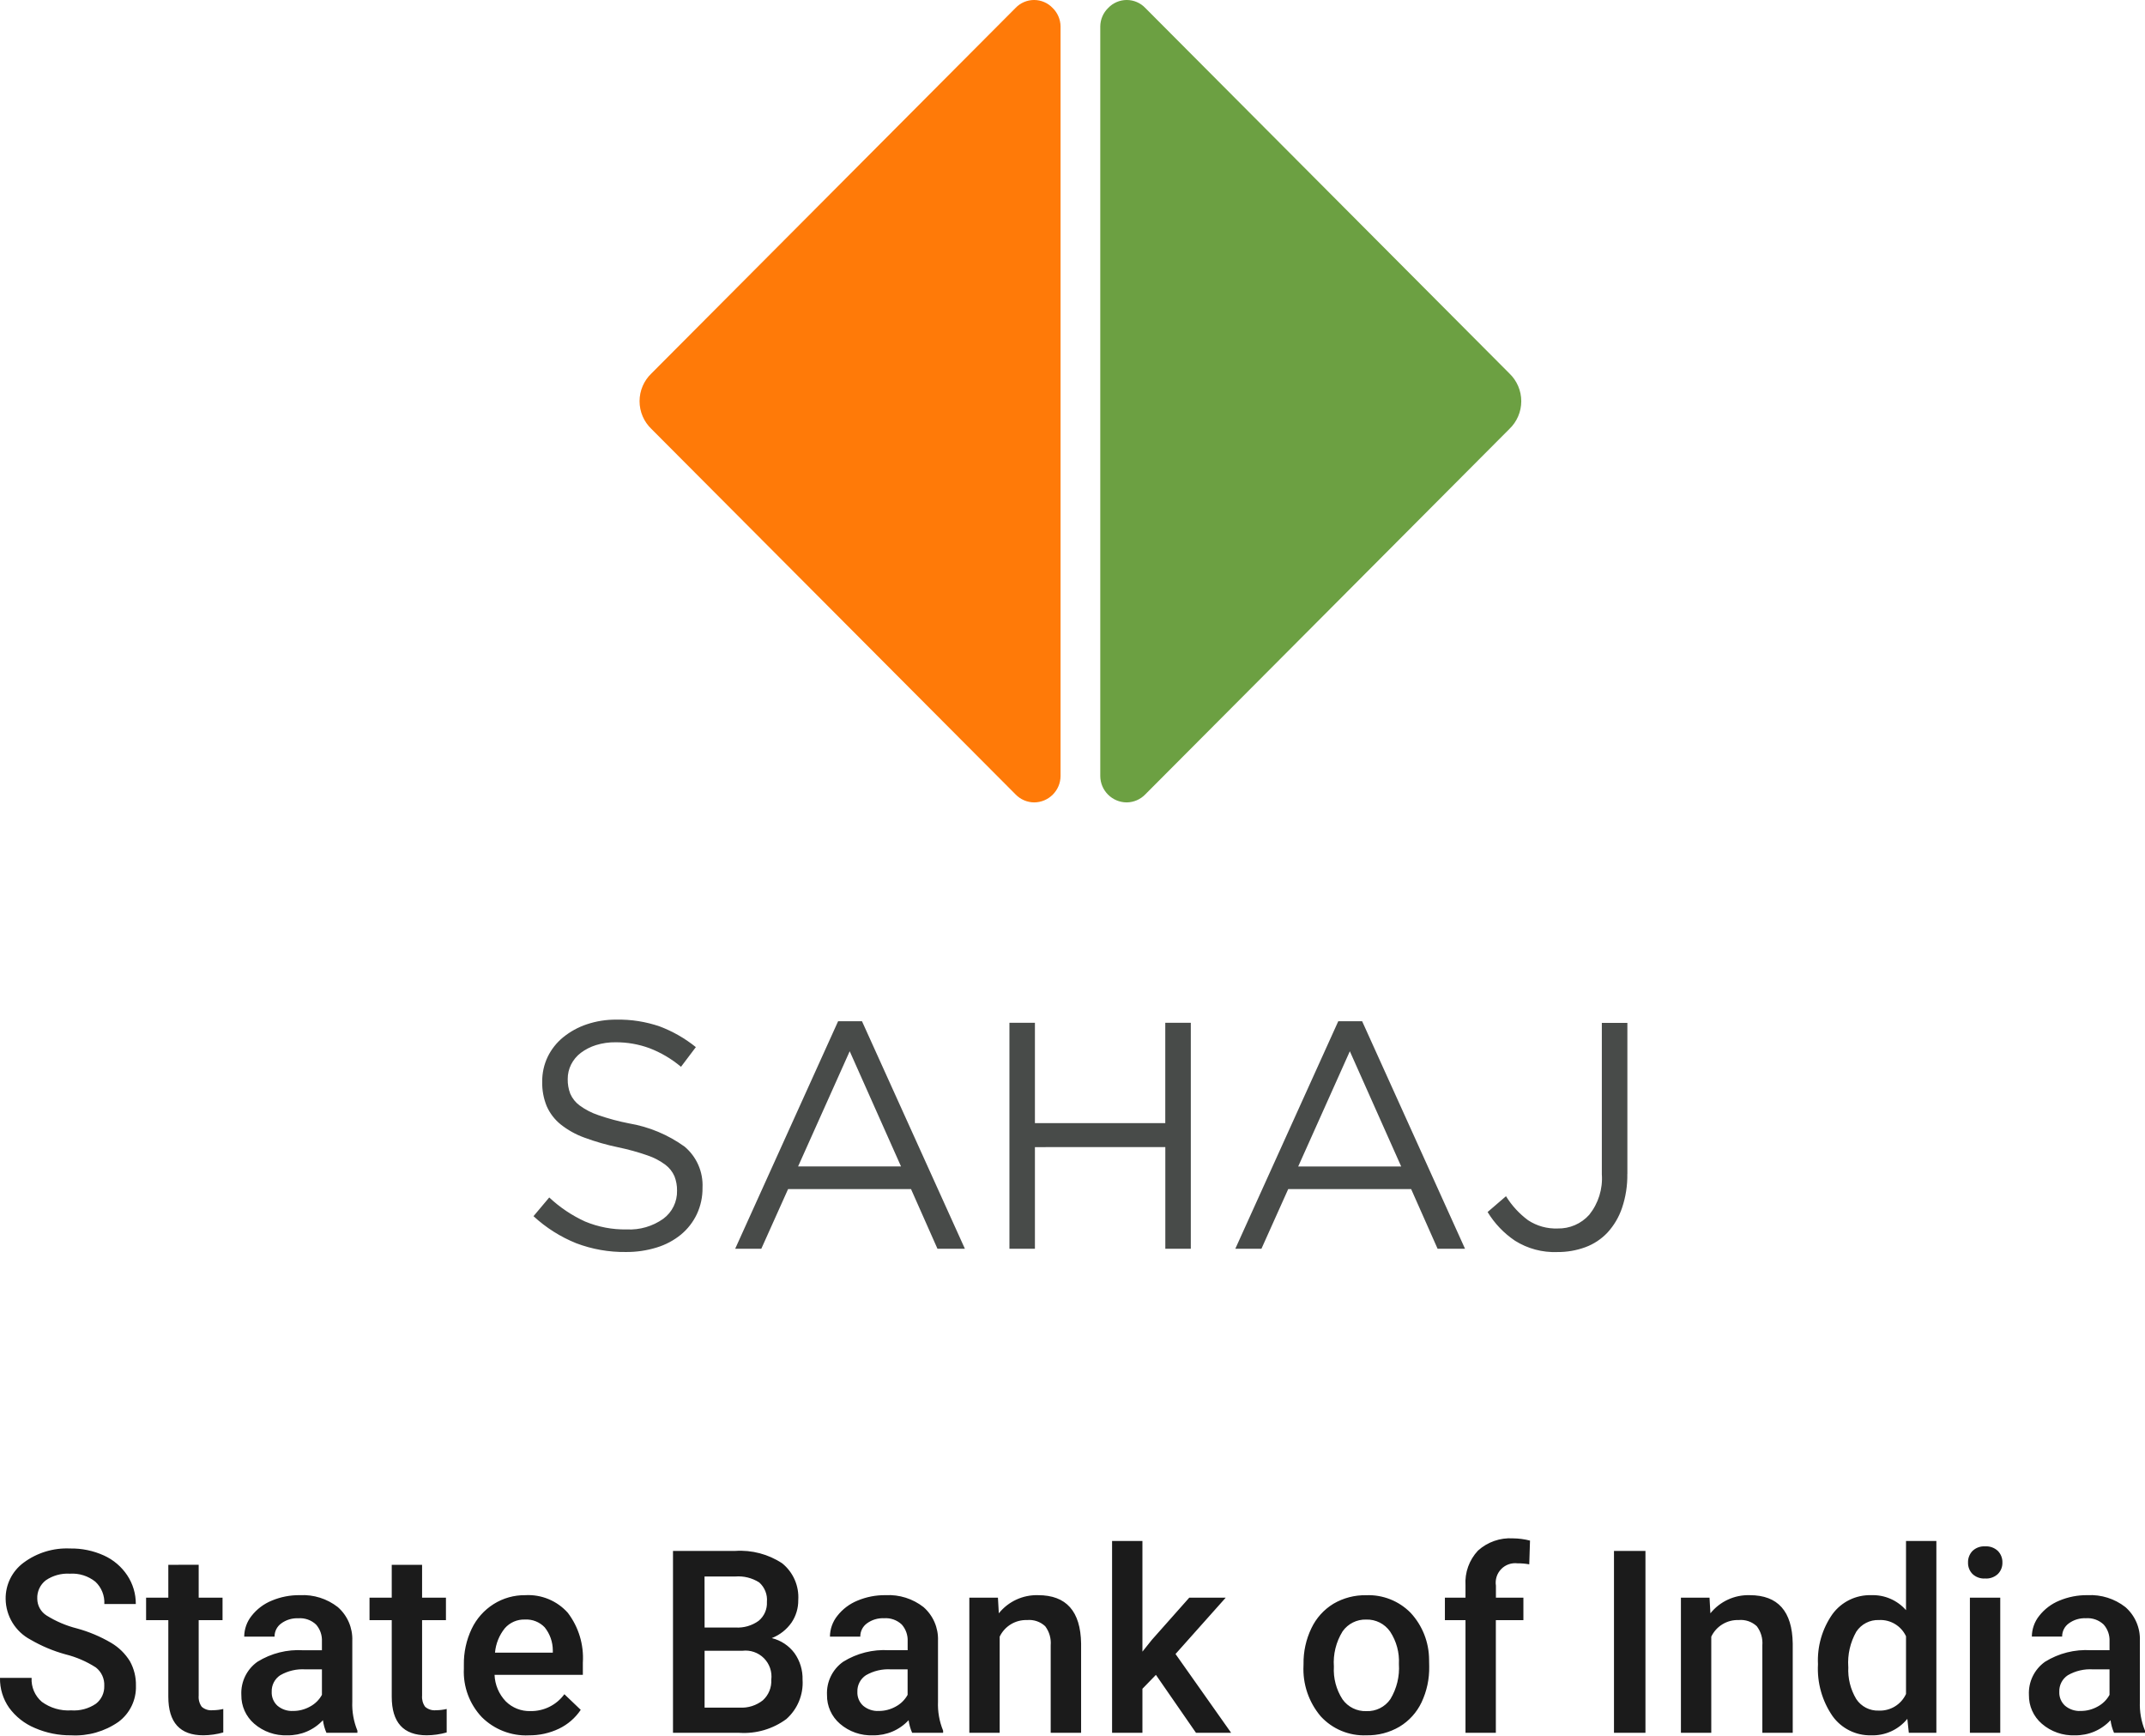
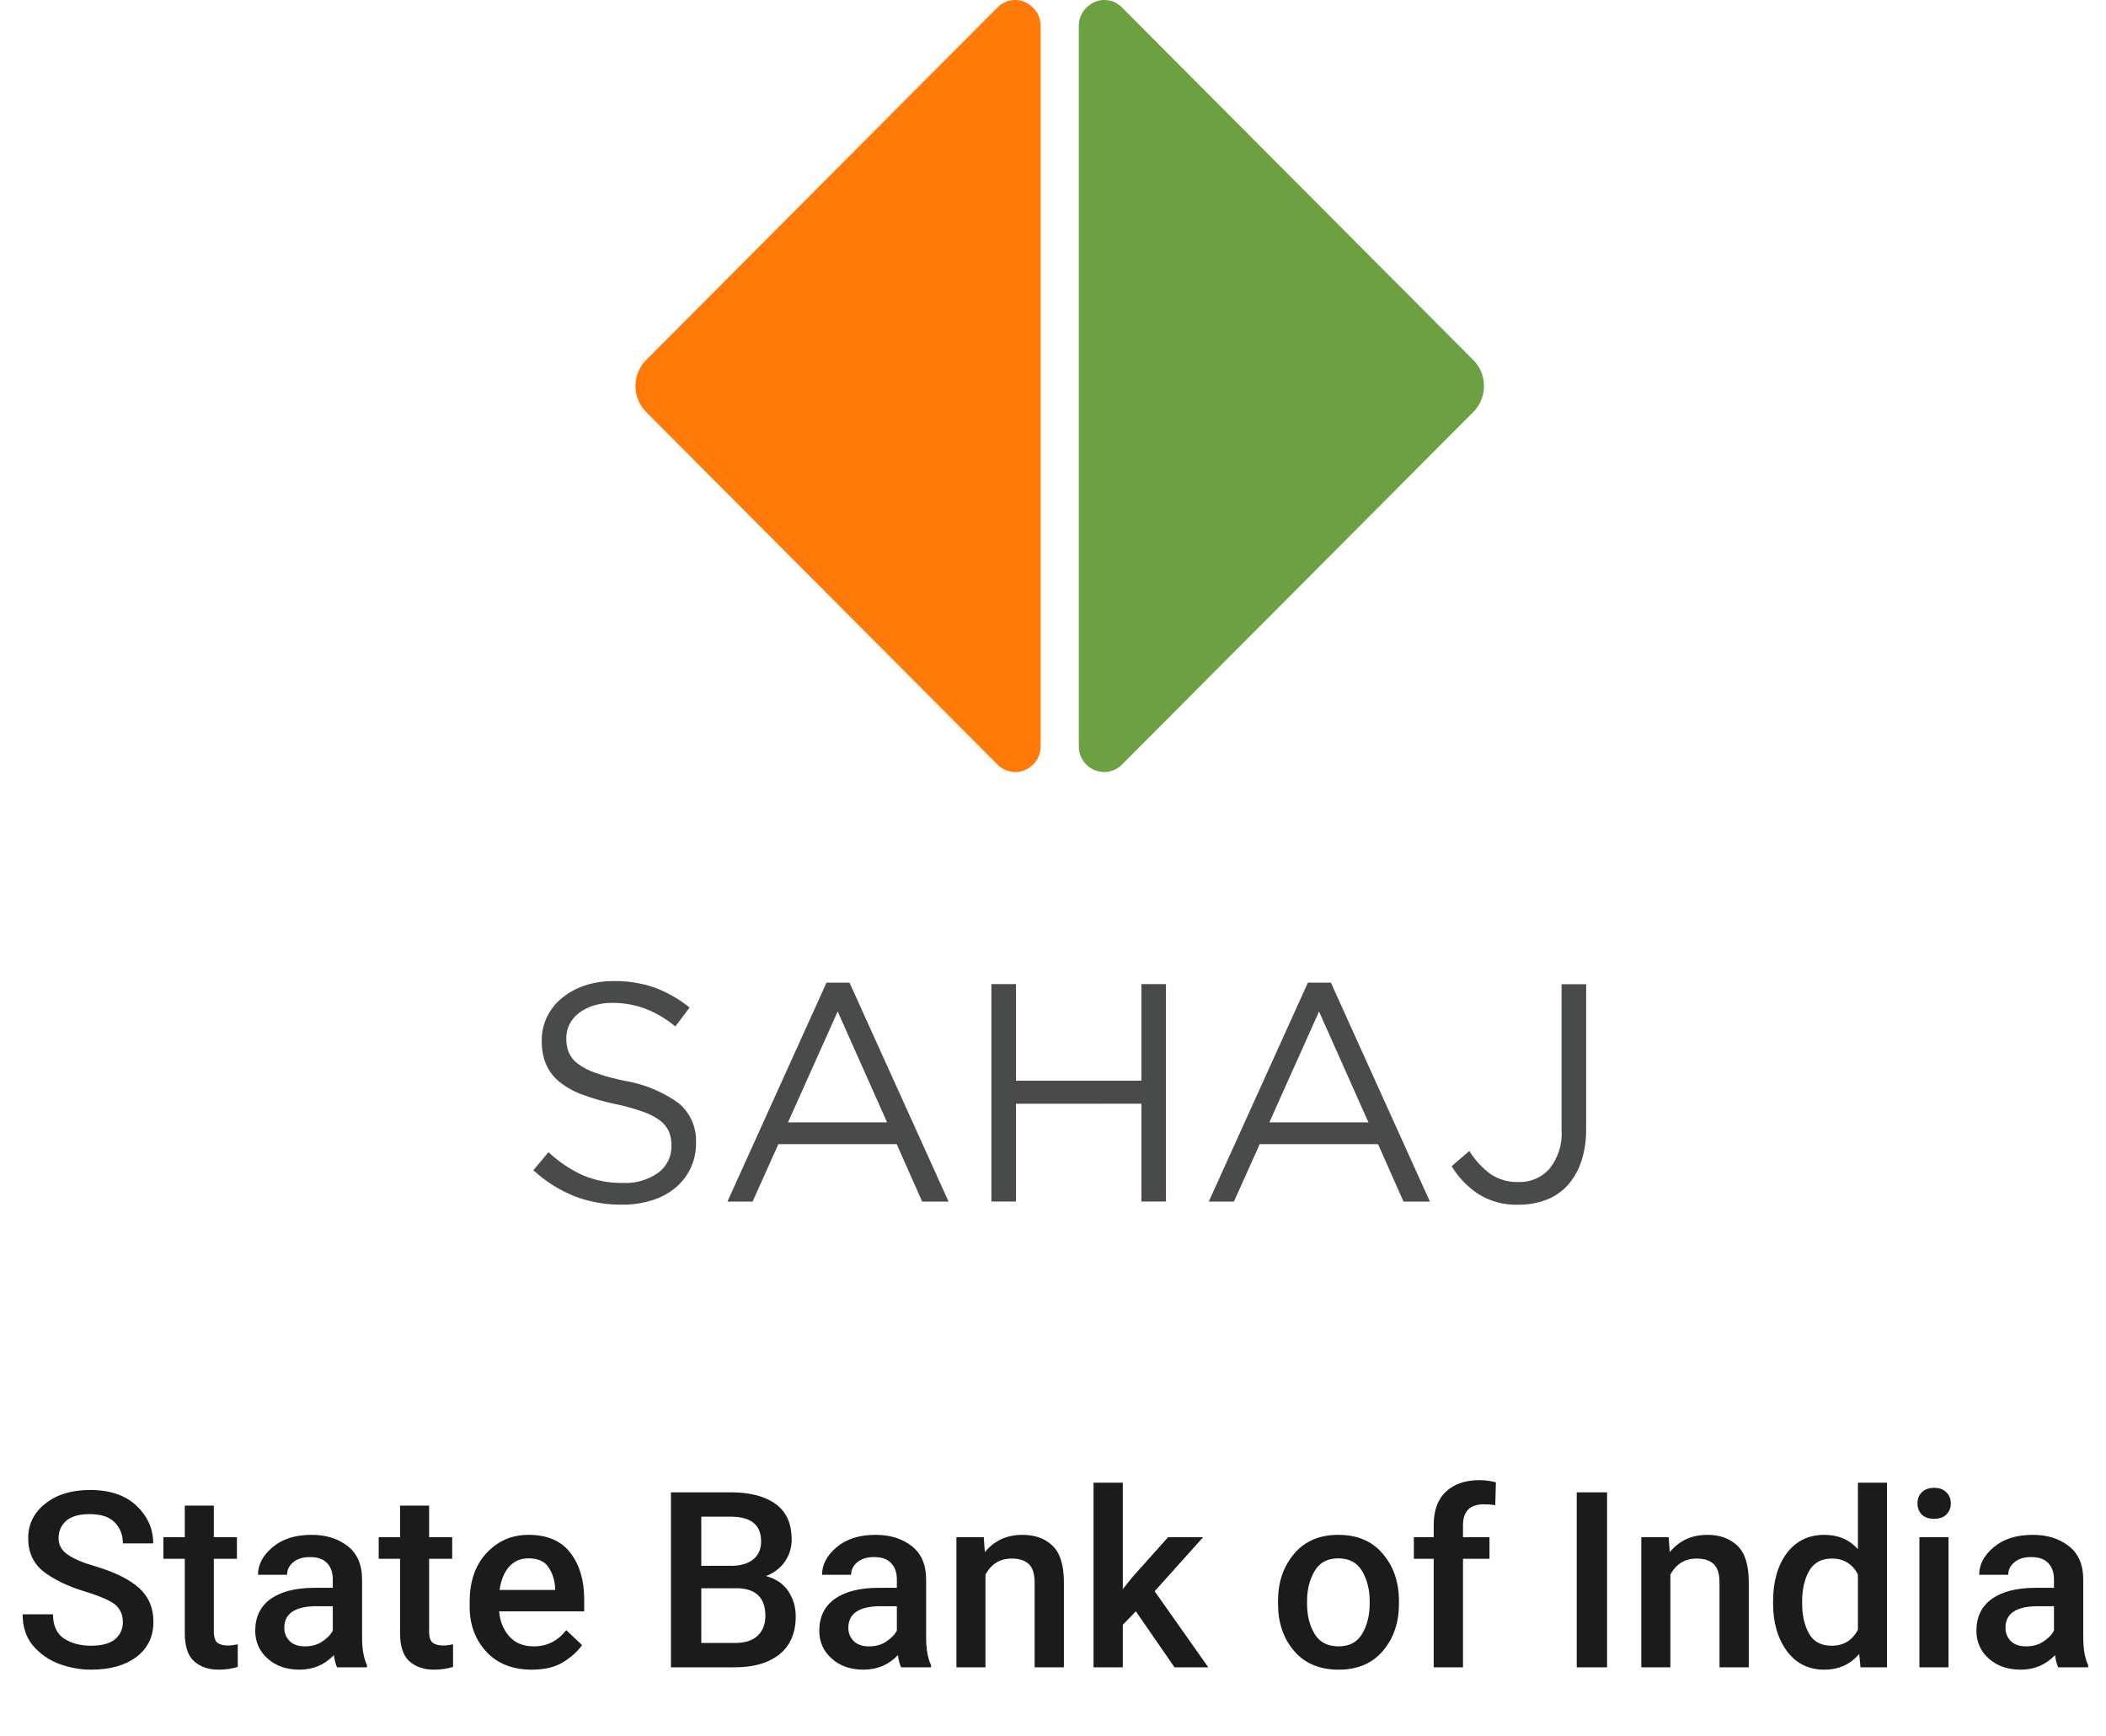
- <svg xmlns="http://www.w3.org/2000/svg" width="150.961" height="122.11" viewBox="0 0 150.961 122.11">
-   <g id="Group_163659" data-name="Group 163659" transform="translate(5703.546 357.934)">
-     <g id="Group_163658" data-name="Group 163658">
-       <g id="Logo_Section" data-name="Logo Section" transform="translate(-5680.186 -357.934)">
-         <g id="Group_15410" data-name="Group 15410" transform="translate(21.651)">
-           <path id="Path_22575" d="M91.429,54.6a1.869,1.869,0,0,1-1.863,1.863,1.84,1.84,0,0,1-1.3-.559L62.639,30.188a2.7,2.7,0,0,1,0-3.913L88.261.559a1.8,1.8,0,0,1,2.609,0,1.84,1.84,0,0,1,.559,1.3Z" transform="translate(-61.8)" fill="#ff7a08" fill-rule="evenodd" />
-           <path id="Path_22576" d="M96.6,54.6a1.869,1.869,0,0,0,1.863,1.863,1.84,1.84,0,0,0,1.3-.559L125.39,30.188a2.7,2.7,0,0,0,0-3.913L99.768.559a1.8,1.8,0,0,0-2.609,0,1.84,1.84,0,0,0-.559,1.3Z" transform="translate(-64.176)" fill="#6ca042" fill-rule="evenodd" />
-         </g>
-         <path id="Path_26052" data-name="Path 26052" d="M5-29.9a2.26,2.26,0,0,1,.238-1.023,2.351,2.351,0,0,1,.681-.819,3.539,3.539,0,0,1,1.067-.546,4.468,4.468,0,0,1,1.4-.2,6.824,6.824,0,0,1,2.35.409,7.76,7.76,0,0,1,2.237,1.317l1.045-1.385A9.269,9.269,0,0,0,11.482-33.6a8.819,8.819,0,0,0-3.054-.481,6.355,6.355,0,0,0-2.089.33,5.305,5.305,0,0,0-1.658.91,4.066,4.066,0,0,0-1.09,1.376,3.96,3.96,0,0,0-.386,1.751,4.288,4.288,0,0,0,.319,1.728A3.425,3.425,0,0,0,4.5-26.711a5.923,5.923,0,0,0,1.673.932,16.516,16.516,0,0,0,2.379.682,16.141,16.141,0,0,1,2.06.569,4.527,4.527,0,0,1,1.263.66,2.032,2.032,0,0,1,.637.807,2.647,2.647,0,0,1,.182,1.012,2.385,2.385,0,0,1-.965,1.979,4.087,4.087,0,0,1-2.577.751,7.248,7.248,0,0,1-2.929-.556A9.376,9.376,0,0,1,3.7-21.568L2.592-20.251A9.853,9.853,0,0,0,5.6-18.346a9.516,9.516,0,0,0,3.486.616,7.146,7.146,0,0,0,2.18-.318,5.007,5.007,0,0,0,1.708-.91,4.218,4.218,0,0,0,1.113-1.433,4.257,4.257,0,0,0,.4-1.865,3.55,3.55,0,0,0-1.26-2.888,9.366,9.366,0,0,0-3.917-1.637,15.763,15.763,0,0,1-2.157-.58,4.816,4.816,0,0,1-1.317-.682,2.028,2.028,0,0,1-.659-.83A2.74,2.74,0,0,1,5-29.9Zm20.71-4.069h-1.68L16.785-17.957h1.839l1.885-4.2h8.652l1.862,4.2h1.93Zm2.748,10.219H21.213l3.633-8.107Zm18.6-1.362v7.153h1.794v-15.9H47.055v7.062H37.881v-7.062H36.087v15.9h1.794V-25.11Zm13.852-8.856h-1.68L51.983-17.957h1.839l1.885-4.2h8.652l1.862,4.2h1.93Zm2.748,10.219H56.411l3.633-8.107Zm15.919.522V-33.853H77.779V-23.2a4.081,4.081,0,0,1-.886,2.85,2.893,2.893,0,0,1-2.225.965,3.542,3.542,0,0,1-2.078-.579,6.076,6.076,0,0,1-1.556-1.692l-1.294,1.113a6.478,6.478,0,0,0,1.93,2.021,5.215,5.215,0,0,0,2.975.795,5.583,5.583,0,0,0,1.976-.341,4.078,4.078,0,0,0,1.56-1.033A4.881,4.881,0,0,0,79.2-20.83,7.094,7.094,0,0,0,79.573-23.225Z" transform="translate(11.595 105.83)" fill="#484b49" stroke="rgba(0,0,0,0)" stroke-width="1" />
+ <svg xmlns="http://www.w3.org/2000/svg" width="154" height="126.934" viewBox="0 0 154 126.934">
+   <g id="Group_15930" data-name="Group 15930" transform="translate(-1283 -211.132)">
+     <g id="Logo_Section" data-name="Logo Section" transform="translate(1307.814 211.132)">
+       <g id="Group_15410" data-name="Group 15410" transform="translate(21.651)">
+         <path id="Path_22575" d="M91.429,54.6a1.869,1.869,0,0,1-1.863,1.863,1.84,1.84,0,0,1-1.3-.559L62.639,30.188a2.7,2.7,0,0,1,0-3.913L88.261.559a1.8,1.8,0,0,1,2.609,0,1.84,1.84,0,0,1,.559,1.3Z" transform="translate(-61.8)" fill="#ff7a08" fill-rule="evenodd" />
+         <path id="Path_22576" d="M96.6,54.6a1.869,1.869,0,0,0,1.863,1.863,1.84,1.84,0,0,0,1.3-.559L125.39,30.188a2.7,2.7,0,0,0,0-3.913L99.768.559a1.8,1.8,0,0,0-2.609,0,1.84,1.84,0,0,0-.559,1.3Z" transform="translate(-64.176)" fill="#6ca042" fill-rule="evenodd" />
      </g>
-       <g id="Group_162333" data-name="Group 162333" transform="translate(-6585 -699)">
-         <path id="Path_26690" data-name="Path 26690" d="M-68.208-3.3A1.545,1.545,0,0,0-68.8-4.6a7.138,7.138,0,0,0-2.14-.923A10.335,10.335,0,0,1-73.4-6.557a3.284,3.284,0,0,1-1.749-2.865,3.118,3.118,0,0,1,1.261-2.549,5.1,5.1,0,0,1,3.274-1,5.53,5.53,0,0,1,2.382.492,3.909,3.909,0,0,1,1.644,1.4,3.6,3.6,0,0,1,.6,2.017h-2.215a2.005,2.005,0,0,0-.628-1.569,2.594,2.594,0,0,0-1.8-.567,2.709,2.709,0,0,0-1.692.466,1.551,1.551,0,0,0-.6,1.3,1.4,1.4,0,0,0,.65,1.173,7.493,7.493,0,0,0,2.145.914,9.865,9.865,0,0,1,2.4,1.011,3.816,3.816,0,0,1,1.327,1.3,3.388,3.388,0,0,1,.422,1.718A3.045,3.045,0,0,1-67.21-.769a5.318,5.318,0,0,1-3.327.945A6.251,6.251,0,0,1-73.09-.338,4.289,4.289,0,0,1-74.9-1.758a3.537,3.537,0,0,1-.646-2.109h2.224A2.07,2.07,0,0,0-72.6-2.18a3.156,3.156,0,0,0,2.065.6,2.742,2.742,0,0,0,1.745-.47A1.517,1.517,0,0,0-68.208-3.3Zm6.645-8.525V-9.51h1.679v1.582h-1.679v5.309a1.169,1.169,0,0,0,.215.787,1,1,0,0,0,.769.242,3.29,3.29,0,0,0,.747-.088V-.026a5.26,5.26,0,0,1-1.406.2Q-63.7.176-63.7-2.54V-7.928h-1.564V-9.51H-63.7v-2.312ZM-52.572,0a3.3,3.3,0,0,1-.246-.888,3.325,3.325,0,0,1-2.5,1.063,3.355,3.355,0,0,1-2.338-.817,2.615,2.615,0,0,1-.905-2.021A2.7,2.7,0,0,1-57.428-5,5.473,5.473,0,0,1-54.2-5.81h1.31v-.624A1.666,1.666,0,0,0-53.3-7.616a1.638,1.638,0,0,0-1.257-.444,1.881,1.881,0,0,0-1.2.365,1.129,1.129,0,0,0-.466.927h-2.136a2.37,2.37,0,0,1,.519-1.463A3.455,3.455,0,0,1-56.426-9.3a4.955,4.955,0,0,1,1.991-.387,3.99,3.99,0,0,1,2.663.839,2.993,2.993,0,0,1,1.02,2.36V-2.2a4.861,4.861,0,0,0,.36,2.048V0Zm-2.347-1.538a2.429,2.429,0,0,0,1.191-.308,2.055,2.055,0,0,0,.839-.826V-4.465H-54.04a3.148,3.148,0,0,0-1.784.413,1.338,1.338,0,0,0-.6,1.169,1.248,1.248,0,0,0,.409.98A1.583,1.583,0,0,0-54.918-1.538Zm9.079-10.283V-9.51h1.679v1.582h-1.679v5.309a1.169,1.169,0,0,0,.215.787,1,1,0,0,0,.769.242,3.29,3.29,0,0,0,.747-.088V-.026a5.26,5.26,0,0,1-1.406.2q-2.461,0-2.461-2.716V-7.928H-49.54V-9.51h1.564v-2.312Zm7.5,12A4.419,4.419,0,0,1-41.634-1.1,4.639,4.639,0,0,1-42.9-4.509v-.264a5.706,5.706,0,0,1,.549-2.544A4.181,4.181,0,0,1-40.8-9.062a4.078,4.078,0,0,1,2.215-.624,3.733,3.733,0,0,1,3,1.239,5.24,5.24,0,0,1,1.059,3.507v.861h-6.214a2.856,2.856,0,0,0,.787,1.863,2.362,2.362,0,0,0,1.736.686,2.892,2.892,0,0,0,2.391-1.187l1.151,1.1A3.845,3.845,0,0,1-36.2-.294,4.774,4.774,0,0,1-38.342.176ZM-38.6-7.972a1.8,1.8,0,0,0-1.419.615,3.189,3.189,0,0,0-.69,1.714h4.069V-5.8a2.6,2.6,0,0,0-.571-1.622A1.785,1.785,0,0,0-38.6-7.972ZM-28.182,0V-12.8H-23.8a5.354,5.354,0,0,1,3.3.87,3.065,3.065,0,0,1,1.134,2.593,2.763,2.763,0,0,1-.475,1.582,3.055,3.055,0,0,1-1.389,1.09,2.825,2.825,0,0,1,1.6,1.059,3.085,3.085,0,0,1,.567,1.868A3.407,3.407,0,0,1-20.206-.967,5.025,5.025,0,0,1-23.515,0Zm2.224-5.774v4h2.47a2.39,2.39,0,0,0,1.635-.519,1.82,1.82,0,0,0,.589-1.441A1.826,1.826,0,0,0-23.3-5.774Zm0-1.635h2.18a2.521,2.521,0,0,0,1.622-.47,1.611,1.611,0,0,0,.584-1.332,1.633,1.633,0,0,0-.541-1.371A2.73,2.73,0,0,0-23.8-11h-2.162ZM-11.351,0A3.3,3.3,0,0,1-11.6-.888a3.325,3.325,0,0,1-2.5,1.063,3.355,3.355,0,0,1-2.338-.817,2.615,2.615,0,0,1-.905-2.021A2.7,2.7,0,0,1-16.207-5a5.473,5.473,0,0,1,3.23-.813h1.31v-.624a1.666,1.666,0,0,0-.413-1.182,1.638,1.638,0,0,0-1.257-.444,1.881,1.881,0,0,0-1.2.365A1.129,1.129,0,0,0-15-6.768h-2.136a2.37,2.37,0,0,1,.519-1.463A3.455,3.455,0,0,1-15.205-9.3a4.955,4.955,0,0,1,1.991-.387,3.99,3.99,0,0,1,2.663.839,2.993,2.993,0,0,1,1.02,2.36V-2.2a4.861,4.861,0,0,0,.36,2.048V0ZM-13.7-1.538a2.429,2.429,0,0,0,1.191-.308,2.055,2.055,0,0,0,.839-.826V-4.465h-1.151a3.148,3.148,0,0,0-1.784.413,1.338,1.338,0,0,0-.6,1.169,1.248,1.248,0,0,0,.409.98A1.583,1.583,0,0,0-13.7-1.538ZM-5.313-9.51l.062,1.1A3.419,3.419,0,0,1-2.483-9.686q2.971,0,3.023,3.4V0H-1.6V-6.161A1.958,1.958,0,0,0-1.986-7.5a1.645,1.645,0,0,0-1.279-.435A2.058,2.058,0,0,0-5.19-6.768V0H-7.326V-9.51ZM5.805-4.078,4.856-3.1V0H2.72V-13.5H4.856v7.787l.668-.835L8.152-9.51h2.566L7.185-5.546,11.1,0H8.626Zm10.389-.765a5.607,5.607,0,0,1,.554-2.518A4.044,4.044,0,0,1,18.3-9.083a4.383,4.383,0,0,1,2.3-.6A4.154,4.154,0,0,1,23.73-8.446a4.874,4.874,0,0,1,1.3,3.287l.009.5A5.658,5.658,0,0,1,24.5-2.145,4,4,0,0,1,22.948-.431a4.415,4.415,0,0,1-2.325.606A4.125,4.125,0,0,1,17.4-1.165a5.133,5.133,0,0,1-1.208-3.573Zm2.136.185a3.832,3.832,0,0,0,.606,2.3,1.971,1.971,0,0,0,1.688.831,1.95,1.95,0,0,0,1.683-.844,4.232,4.232,0,0,0,.6-2.47,3.782,3.782,0,0,0-.62-2.285,1.979,1.979,0,0,0-1.683-.844,1.96,1.96,0,0,0-1.661.831A4.152,4.152,0,0,0,18.33-4.658ZM27.593,0V-7.928h-1.45V-9.51h1.45v-.87a3.266,3.266,0,0,1,.879-2.443,3.367,3.367,0,0,1,2.461-.861,4.936,4.936,0,0,1,1.2.158l-.053,1.67a4.207,4.207,0,0,0-.817-.07,1.371,1.371,0,0,0-1.529,1.573v.844h1.934v1.582H29.729V0ZM40.258,0H38.043V-12.8h2.215Zm4.509-9.51.062,1.1A3.419,3.419,0,0,1,47.6-9.686q2.971,0,3.023,3.4V0H48.485V-6.161a1.958,1.958,0,0,0-.391-1.34,1.645,1.645,0,0,0-1.279-.435A2.058,2.058,0,0,0,44.89-6.768V0H42.754V-9.51ZM52.4-4.825a5.654,5.654,0,0,1,1.02-3.529,3.267,3.267,0,0,1,2.733-1.332,3.1,3.1,0,0,1,2.443,1.055V-13.5h2.136V0H58.794l-.105-.984A3.148,3.148,0,0,1,56.131.176a3.248,3.248,0,0,1-2.7-1.345A5.861,5.861,0,0,1,52.4-4.825Zm2.136.185a3.958,3.958,0,0,0,.558,2.263,1.811,1.811,0,0,0,1.586.813,2.017,2.017,0,0,0,1.916-1.169V-6.794a1.986,1.986,0,0,0-1.9-1.143,1.824,1.824,0,0,0-1.6.822A4.408,4.408,0,0,0,54.532-4.641ZM65.228,0H63.092V-9.51h2.136ZM62.96-11.979a1.133,1.133,0,0,1,.312-.817,1.179,1.179,0,0,1,.892-.325,1.193,1.193,0,0,1,.9.325,1.125,1.125,0,0,1,.316.817,1.1,1.1,0,0,1-.316.8,1.2,1.2,0,0,1-.9.321,1.188,1.188,0,0,1-.892-.321A1.107,1.107,0,0,1,62.96-11.979ZM73.235,0a3.3,3.3,0,0,1-.246-.888,3.325,3.325,0,0,1-2.5,1.063,3.355,3.355,0,0,1-2.338-.817,2.615,2.615,0,0,1-.905-2.021A2.7,2.7,0,0,1,68.379-5a5.473,5.473,0,0,1,3.23-.813h1.31v-.624a1.666,1.666,0,0,0-.413-1.182,1.638,1.638,0,0,0-1.257-.444,1.881,1.881,0,0,0-1.2.365,1.129,1.129,0,0,0-.466.927H67.452a2.37,2.37,0,0,1,.519-1.463A3.455,3.455,0,0,1,69.381-9.3a4.955,4.955,0,0,1,1.991-.387,3.99,3.99,0,0,1,2.663.839,2.993,2.993,0,0,1,1.02,2.36V-2.2a4.861,4.861,0,0,0,.36,2.048V0ZM70.888-1.538a2.429,2.429,0,0,0,1.191-.308,2.055,2.055,0,0,0,.839-.826V-4.465H71.767a3.148,3.148,0,0,0-1.784.413,1.338,1.338,0,0,0-.6,1.169,1.248,1.248,0,0,0,.409.98A1.583,1.583,0,0,0,70.888-1.538Z" transform="translate(957 463)" fill="#1b1b1b" />
-       </g>
+       <path id="Path_26052" data-name="Path 26052" d="M5-29.9a2.26,2.26,0,0,1,.238-1.023,2.351,2.351,0,0,1,.681-.819,3.539,3.539,0,0,1,1.067-.546,4.468,4.468,0,0,1,1.4-.2,6.824,6.824,0,0,1,2.35.409,7.76,7.76,0,0,1,2.237,1.317l1.045-1.385A9.269,9.269,0,0,0,11.482-33.6a8.819,8.819,0,0,0-3.054-.481,6.355,6.355,0,0,0-2.089.33,5.305,5.305,0,0,0-1.658.91,4.066,4.066,0,0,0-1.09,1.376,3.96,3.96,0,0,0-.386,1.751,4.288,4.288,0,0,0,.319,1.728A3.425,3.425,0,0,0,4.5-26.711a5.923,5.923,0,0,0,1.673.932,16.516,16.516,0,0,0,2.379.682,16.141,16.141,0,0,1,2.06.569,4.527,4.527,0,0,1,1.263.66,2.032,2.032,0,0,1,.637.807,2.647,2.647,0,0,1,.182,1.012,2.385,2.385,0,0,1-.965,1.979,4.087,4.087,0,0,1-2.577.751,7.248,7.248,0,0,1-2.929-.556A9.376,9.376,0,0,1,3.7-21.568L2.592-20.251A9.853,9.853,0,0,0,5.6-18.346a9.516,9.516,0,0,0,3.486.616,7.146,7.146,0,0,0,2.18-.318,5.007,5.007,0,0,0,1.708-.91,4.218,4.218,0,0,0,1.113-1.433,4.257,4.257,0,0,0,.4-1.865,3.55,3.55,0,0,0-1.26-2.888,9.366,9.366,0,0,0-3.917-1.637,15.763,15.763,0,0,1-2.157-.58,4.816,4.816,0,0,1-1.317-.682,2.028,2.028,0,0,1-.659-.83A2.74,2.74,0,0,1,5-29.9Zm20.71-4.069h-1.68L16.785-17.957h1.839l1.885-4.2h8.652l1.862,4.2h1.93Zm2.748,10.219H21.213l3.633-8.107Zm18.6-1.362v7.153h1.794v-15.9H47.055v7.062H37.881v-7.062H36.087v15.9h1.794V-25.11Zm13.852-8.856h-1.68L51.983-17.957h1.839l1.885-4.2h8.652l1.862,4.2h1.93Zm2.748,10.219H56.411l3.633-8.107Zm15.919.522V-33.853H77.779V-23.2a4.081,4.081,0,0,1-.886,2.85,2.893,2.893,0,0,1-2.225.965,3.542,3.542,0,0,1-2.078-.579,6.076,6.076,0,0,1-1.556-1.692l-1.294,1.113a6.478,6.478,0,0,0,1.93,2.021,5.215,5.215,0,0,0,2.975.795,5.583,5.583,0,0,0,1.976-.341,4.078,4.078,0,0,0,1.56-1.033A4.881,4.881,0,0,0,79.2-20.83,7.094,7.094,0,0,0,79.573-23.225Z" transform="translate(11.595 105.83)" fill="#484b49" stroke="rgba(0,0,0,0)" stroke-width="1" />
+     </g>
+     <g id="Group_162333" data-name="Group 162333" transform="translate(403 -129.934)">
+       <text id="State_Bank_of_India" data-name="State Bank of India" transform="translate(957 463)" fill="#1b1b1b" font-size="18" font-family="Roboto-Medium, Roboto" font-weight="500">
+         <tspan x="-76" y="0">State Bank of India</tspan>
+       </text>
+       <text id="Sahaj" transform="translate(981 462)" fill="#1b1b1b" font-size="18" font-family="NunitoSans-LightItalic, Nunito Sans" font-weight="300" font-style="italic" opacity="0">
+         <tspan x="-21" y="0" />
+       </text>
    </g>
  </g>
</svg>
